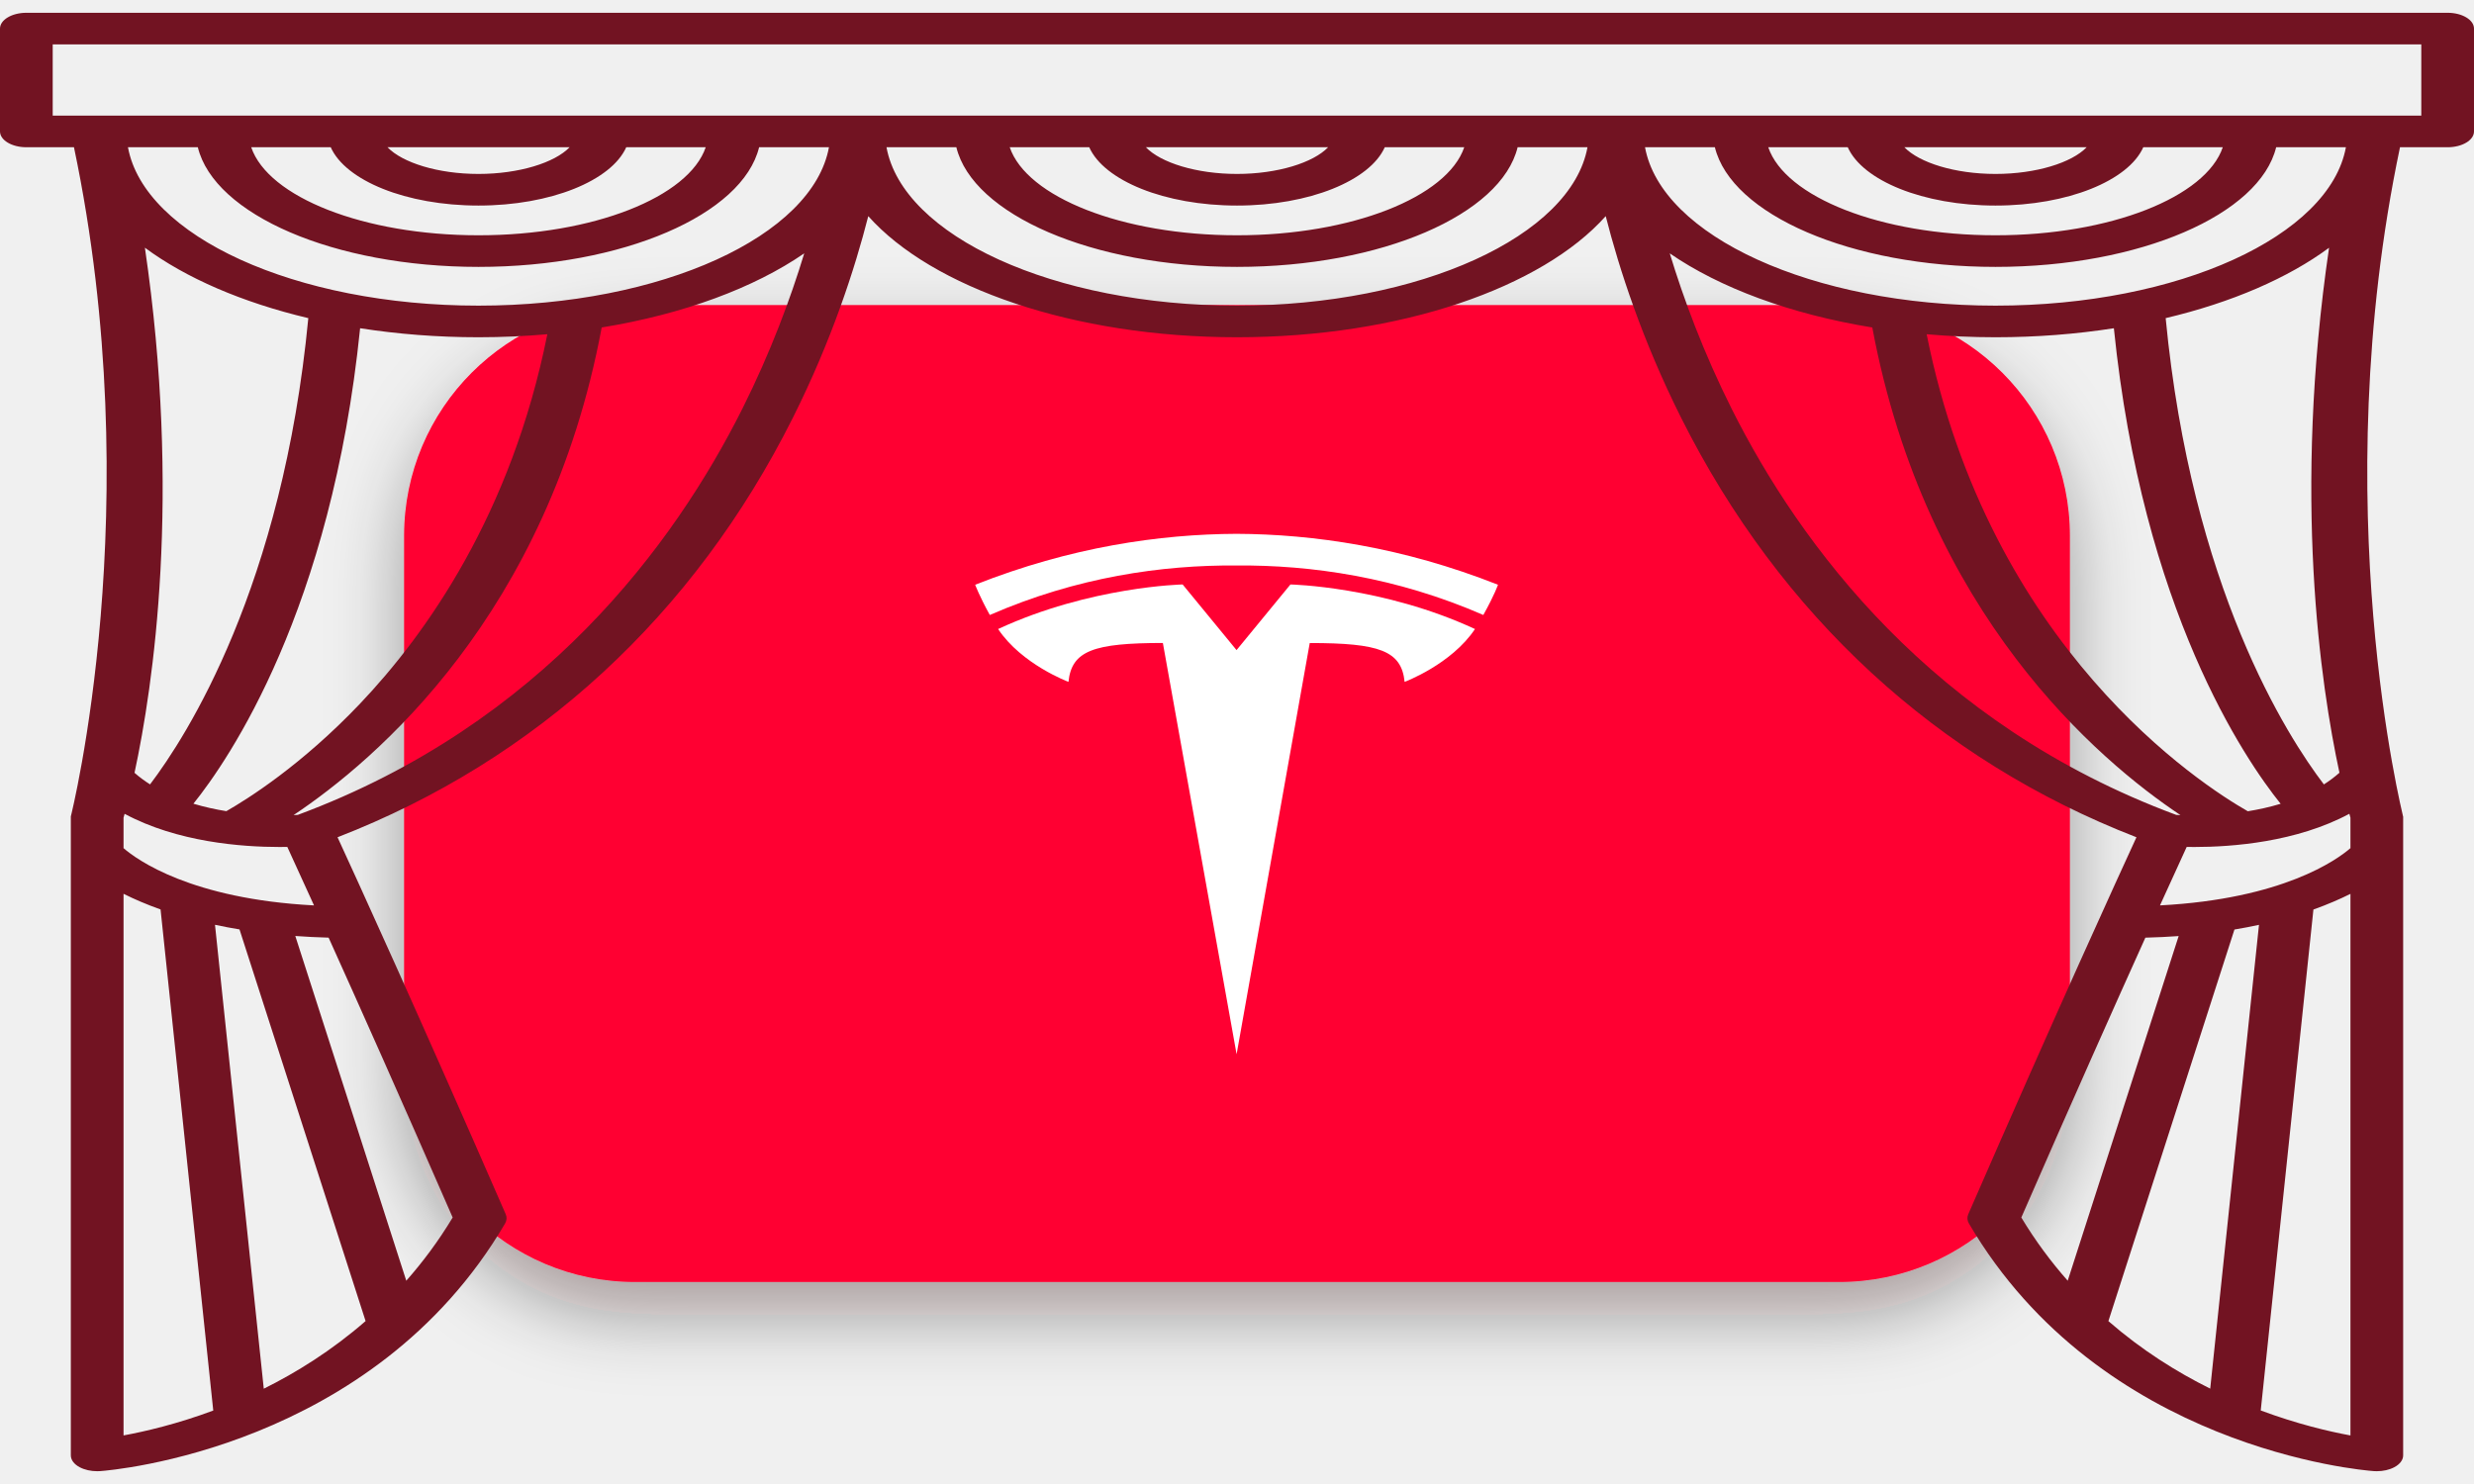
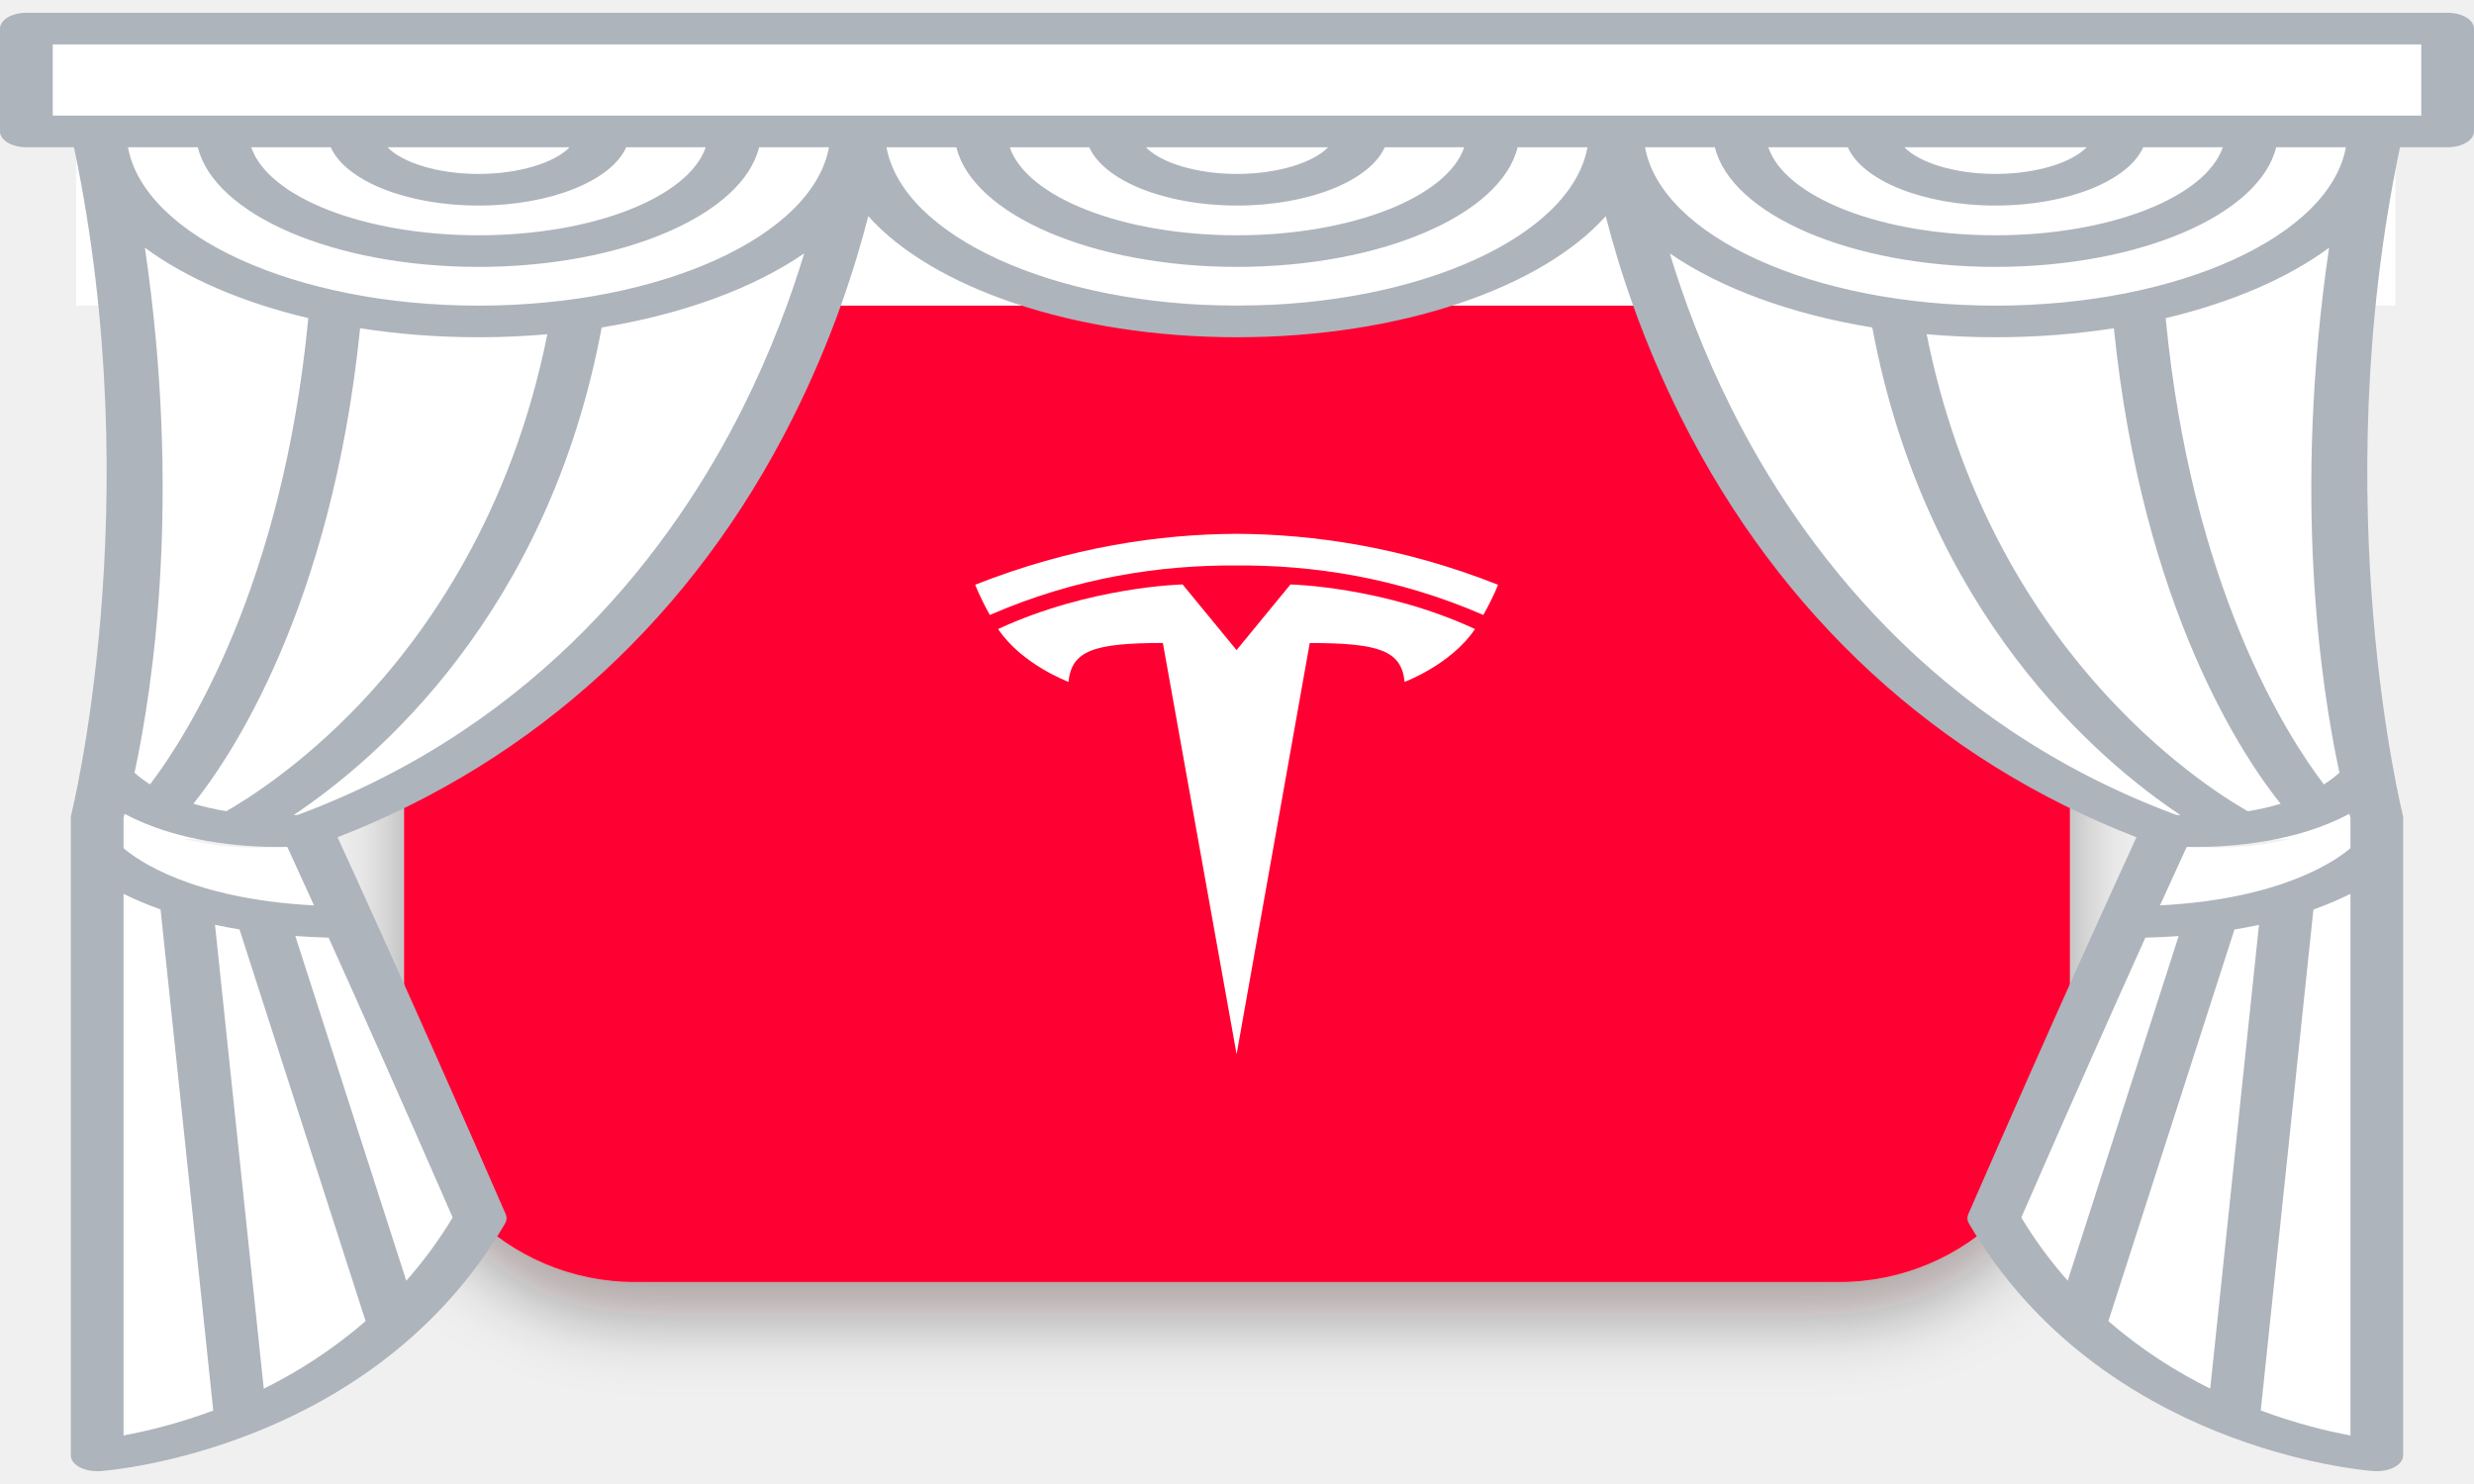
<svg xmlns="http://www.w3.org/2000/svg" viewBox="0 0 1200 720" role="img" aria-labelledby="title description">
  <defs>
    <filter id="buttonShadow" x="-20%" y="-25%" width="140%" height="155%">
      <feDropShadow dx="0" dy="16" stdDeviation="18" flood-color="#170208" flood-opacity=".35" />
    </filter>
+     <path id="curtainFabric" d="M14 42h133c-9 73-43 162-98 198l-29-2c8-71 7-138-6-196z M20 231q12 12 29 10l10 23q-27-3-39-16z M20 244c11 13 25 18 38 20l27 82c-14 38-38 61-65 68z" />
  </defs>
  <rect x="196" y="148" width="808" height="474" rx="112" fill="#ff0033" filter="url(#buttonShadow)" />
  <g fill="#fff" transform="translate(473 259)">
    <g transform="translate(-46.34 -64.797)">
      <path d="M 173.146,317.299 208.622,117.78 c 33.815,0 44.481,3.708 46.021,18.843 0,0 22.684,-8.458 34.125,-25.636 C 244.122,90.299 199.263,89.366 199.263,89.366 l -26.176,31.882 0.059,-0.004 -26.176,-31.883 c 0,0 -44.86,0.934 -89.5,21.622 11.431,17.178 34.124,25.636 34.124,25.636 1.549,-15.136 12.202,-18.844 45.79,-18.868 l 35.762,199.548" />
      <path d="m 173.132,80.157 c 36.09,-0.276 77.399,5.583 119.687,24.014 5.652,-10.173 7.105,-14.669 7.105,-14.669 C 253.697,71.213 210.406,64.954 173.127,64.797 135.85,64.954 92.561,71.214 46.34,89.502 c 0,0 2.062,5.538 7.1,14.669 42.28,-18.431 83.596,-24.29 119.687,-24.014 h 0.005" />
    </g>
  </g>
-   <path fill="#721322" transform="scale(2.840709 1.704424)" d="M417.93,3.639H4.5c-2.485,0-4.5,2.015-4.5,4.5v29.274c0,2.485,2.015,4.5,4.5,4.5h8.13 c12.866,102.058-0.535,190.489-0.535,190.489V414.29c0,1.288,0.552,2.515,1.516,3.368c0.828,0.733,1.891,1.132,2.984,1.132 c0.18,0,0.362-0.011,0.543-0.033c1.891-0.229,46.567-6.369,69.105-70.492c0.297-0.847,0.335-1.763,0.108-2.631 c-15.099-57.749-25.674-96.287-28.716-107.302c33.989-21.988,60.824-63.161,77.727-119.351 c6.689-22.237,10.628-42.644,12.893-57.452c10.864,20.308,34.992,34.472,62.96,34.472c27.969,0,52.096-14.166,62.959-34.475 c2.265,14.814,6.202,35.218,12.891,57.455c16.904,56.19,43.738,97.362,77.728,119.351c-3.043,11.015-13.618,49.553-28.716,107.302 c-0.227,0.868-0.189,1.784,0.108,2.631c22.537,64.123,67.215,70.263,69.105,70.492c0.182,0.022,0.363,0.033,0.543,0.033 c1.093,0,2.156-0.398,2.984-1.132c0.964-0.854,1.516-2.08,1.516-3.368V232.403h-0.017c-0.001-0.332-13.394-88.395-0.522-190.489 h8.135c2.485,0,4.5-2.015,4.5-4.5V8.139C422.43,5.654,420.415,3.639,417.93,3.639z M21.095,408.602V254.428 c1.782,1.486,3.886,3.006,6.321,4.455l8.998,142.642C30.232,405.355,24.793,407.469,21.095,408.602z M24.742,70.511 c6.987,8.625,16.619,15.59,27.902,20.046c-4.401,76.512-20.774,119.01-27.022,132.725c-0.931-0.988-1.822-2.078-2.653-3.295 C26.191,195.044,30.967,141.154,24.742,70.511z M61.489,93.434c6.395,1.663,13.178,2.567,20.209,2.567 c4.008,0,7.935-0.3,11.758-0.858c-6.142,51.184-20.672,85.34-32.006,105.204c-9.977,17.486-19.218,27.149-22.804,30.557 c-1.833-0.493-3.734-1.179-5.621-2.124C39.076,216.229,56.591,173.691,61.489,93.434z M47.732,241.102 c0.47,0,0.906-0.009,1.325-0.021c0.919,3.329,2.466,8.957,4.561,16.65c-20.993-1.827-30.231-12.992-32.524-16.3v-8.674 c0.056-0.331,0.118-0.704,0.183-1.1C30.273,239.725,41.285,241.102,47.732,241.102z M45.039,395.306l-8.33-132.057 c1.329,0.477,2.729,0.915,4.187,1.317l21.528,111.484C56.616,384.487,50.563,390.727,45.039,395.306z M77.293,346.569 c-2.418,6.691-5.095,12.661-7.923,17.992l-18.948-98.127c1.821,0.221,3.71,0.385,5.688,0.471 C61.185,285.644,68.448,312.756,77.293,346.569z M126.744,116.389C115.15,154.927,92.58,206.127,50.85,231.958 c-0.206,0.021-0.447,0.04-0.721,0.06c13.953-15.518,43.456-57.119,52.609-138.797c13.99-3.801,26.044-11.289,34.585-21.105 C134.993,84.901,131.609,100.217,126.744,116.389z M81.698,87.001c-31.304,0-57.082-19.847-59.849-45.088h11.929 c2.8,19.15,23.215,34.061,47.919,34.061c24.703,0,45.118-14.911,47.918-34.061h11.929C138.778,67.155,113.001,87.001,81.698,87.001z M81.697,58.513c12.351,0,22.699-7.12,25.231-16.6h13.573c-2.887,14.172-19.188,25.061-38.803,25.061 c-19.616,0-35.918-10.889-38.805-25.061h13.58C59.003,51.393,69.347,58.513,81.697,58.513z M66.166,41.913h31.094 c-2.542,4.405-8.641,7.6-15.563,7.6C74.779,49.513,68.705,46.317,66.166,41.913z M211.215,87.001 c-31.304,0-57.082-19.847-59.849-45.088h11.929c2.8,19.15,23.215,34.061,47.919,34.061c24.703,0,45.118-14.911,47.917-34.061h11.929 C268.295,67.155,242.518,87.001,211.215,87.001z M211.214,58.513c12.351,0,22.699-7.12,25.231-16.6h13.573 c-2.887,14.172-19.188,25.061-38.803,25.061c-19.616,0-35.918-10.889-38.805-25.061h13.575 C188.516,51.393,198.864,58.513,211.214,58.513z M195.652,41.913h31.125c-2.542,4.405-8.641,7.6-15.563,7.6 C204.292,49.513,198.194,46.319,195.652,41.913z M340.73,58.513c12.351,0,22.699-7.12,25.23-16.6h13.575 c-2.887,14.172-19.189,25.061-38.806,25.061c-19.615,0-35.916-10.889-38.803-25.061H315.5 C318.032,51.393,328.38,58.513,340.73,58.513z M325.168,41.913h31.125c-2.543,4.405-8.641,7.6-15.563,7.6 C333.809,49.513,327.71,46.319,325.168,41.913z M340.729,75.974c24.705,0,45.12-14.911,47.919-34.061h11.911 c-2.768,25.239-28.528,45.088-59.83,45.088c-31.303,0-57.08-19.847-59.847-45.088h11.929 C295.612,61.063,316.026,75.974,340.729,75.974z M401.334,241.43c-2.297,3.309-11.537,14.47-32.522,16.297 c2.094-7.691,3.641-13.318,4.56-16.646c0.419,0.013,0.855,0.021,1.325,0.021c6.448,0,17.457-1.391,26.452-9.457 c0.066,0.401,0.129,0.777,0.185,1.113V241.43z M399.455,219.966c-0.835,1.225-1.724,2.331-2.657,3.325 c-6.248-13.656-22.602-55.991-27.015-132.733c11.28-4.453,20.91-11.413,27.899-20.032 C391.457,141.156,396.23,195.018,399.455,219.966z M389.414,228.801c-1.881,0.948-3.776,1.637-5.604,2.13 c-7.925-7.526-44.119-46.336-54.837-135.788c3.823,0.559,7.749,0.858,11.757,0.858c7.03,0,13.813-0.904,20.208-2.566 C365.838,173.741,383.372,216.28,389.414,228.801z M295.737,116.566c-4.889-16.222-8.288-31.603-10.627-44.444 c8.54,9.814,20.593,17.301,34.581,21.101c9.154,81.69,38.666,123.292,52.616,138.803c-0.277-0.021-0.513-0.042-0.723-0.064 C329.896,206.162,307.333,155.042,295.737,116.566z M366.317,266.912c1.971-0.085,3.868-0.237,5.684-0.456l-18.944,98.11 c-2.835-5.353-5.509-11.315-7.921-17.996C353.979,312.76,361.243,285.651,366.317,266.912z M360.003,376.063l21.523-111.467 c1.464-0.405,2.857-0.854,4.191-1.334l-8.328,132.018C371.66,390.547,365.67,384.29,360.003,376.063z M386.016,401.497 l8.995-142.593c2.439-1.451,4.538-2.976,6.323-4.462v154.167C397.649,407.478,392.223,405.352,386.016,401.497z M413.43,32.913H9 V12.639h404.43V32.913z" />
+   <g fill="#fff" transform="scale(2.840709 1.704424)">
+     <rect x="9" y="12.639" width="404.43" height="20.274" />
+     <rect x="13" y="42" width="396" height="45" />
+     <use href="#curtainFabric" />
+     <use href="#curtainFabric" transform="translate(422.43 0) scale(-1 1)" />
+   </g>
+   <path fill="#aeb4bc" transform="scale(2.840709 1.704424)" d="M417.93,3.639H4.5c-2.485,0-4.5,2.015-4.5,4.5v29.274c0,2.485,2.015,4.5,4.5,4.5h8.13 c12.866,102.058-0.535,190.489-0.535,190.489V414.29c0,1.288,0.552,2.515,1.516,3.368c0.828,0.733,1.891,1.132,2.984,1.132 c0.18,0,0.362-0.011,0.543-0.033c1.891-0.229,46.567-6.369,69.105-70.492c0.297-0.847,0.335-1.763,0.108-2.631 c-15.099-57.749-25.674-96.287-28.716-107.302c33.989-21.988,60.824-63.161,77.727-119.351 c6.689-22.237,10.628-42.644,12.893-57.452c10.864,20.308,34.992,34.472,62.96,34.472c27.969,0,52.096-14.166,62.959-34.475 c2.265,14.814,6.202,35.218,12.891,57.455c16.904,56.19,43.738,97.362,77.728,119.351c-3.043,11.015-13.618,49.553-28.716,107.302 c-0.227,0.868-0.189,1.784,0.108,2.631c22.537,64.123,67.215,70.263,69.105,70.492c0.182,0.022,0.363,0.033,0.543,0.033 c1.093,0,2.156-0.398,2.984-1.132c0.964-0.854,1.516-2.08,1.516-3.368V232.403h-0.017c-0.001-0.332-13.394-88.395-0.522-190.489 h8.135c2.485,0,4.5-2.015,4.5-4.5V8.139C422.43,5.654,420.415,3.639,417.93,3.639z M21.095,408.602V254.428 c1.782,1.486,3.886,3.006,6.321,4.455l8.998,142.642C30.232,405.355,24.793,407.469,21.095,408.602z M24.742,70.511 c6.987,8.625,16.619,15.59,27.902,20.046c-4.401,76.512-20.774,119.01-27.022,132.725c-0.931-0.988-1.822-2.078-2.653-3.295 C26.191,195.044,30.967,141.154,24.742,70.511z M61.489,93.434c6.395,1.663,13.178,2.567,20.209,2.567 c4.008,0,7.935-0.3,11.758-0.858c-6.142,51.184-20.672,85.34-32.006,105.204c-9.977,17.486-19.218,27.149-22.804,30.557 c-1.833-0.493-3.734-1.179-5.621-2.124C39.076,216.229,56.591,173.691,61.489,93.434z M47.732,241.102 c0.47,0,0.906-0.009,1.325-0.021c0.919,3.329,2.466,8.957,4.561,16.65c-20.993-1.827-30.231-12.992-32.524-16.3v-8.674 c0.056-0.331,0.118-0.704,0.183-1.1C30.273,239.725,41.285,241.102,47.732,241.102z M45.039,395.306l-8.33-132.057 c1.329,0.477,2.729,0.915,4.187,1.317l21.528,111.484C56.616,384.487,50.563,390.727,45.039,395.306z M77.293,346.569 c-2.418,6.691-5.095,12.661-7.923,17.992l-18.948-98.127c1.821,0.221,3.71,0.385,5.688,0.471 C61.185,285.644,68.448,312.756,77.293,346.569z M126.744,116.389C115.15,154.927,92.58,206.127,50.85,231.958 c-0.206,0.021-0.447,0.04-0.721,0.06c13.953-15.518,43.456-57.119,52.609-138.797c13.99-3.801,26.044-11.289,34.585-21.105 C134.993,84.901,131.609,100.217,126.744,116.389z M81.698,87.001c-31.304,0-57.082-19.847-59.849-45.088h11.929 c2.8,19.15,23.215,34.061,47.919,34.061c24.703,0,45.118-14.911,47.918-34.061h11.929C138.778,67.155,113.001,87.001,81.698,87.001z M81.697,58.513c12.351,0,22.699-7.12,25.231-16.6h13.573c-2.887,14.172-19.188,25.061-38.803,25.061 c-19.616,0-35.918-10.889-38.805-25.061h13.58C59.003,51.393,69.347,58.513,81.697,58.513z M66.166,41.913h31.094 c-2.542,4.405-8.641,7.6-15.563,7.6C74.779,49.513,68.705,46.317,66.166,41.913z M211.215,87.001 c-31.304,0-57.082-19.847-59.849-45.088h11.929c2.8,19.15,23.215,34.061,47.919,34.061c24.703,0,45.118-14.911,47.917-34.061h11.929 C268.295,67.155,242.518,87.001,211.215,87.001z M211.214,58.513c12.351,0,22.699-7.12,25.231-16.6h13.573 c-2.887,14.172-19.188,25.061-38.803,25.061c-19.616,0-35.918-10.889-38.805-25.061h13.575 C188.516,51.393,198.864,58.513,211.214,58.513z M195.652,41.913h31.125c-2.542,4.405-8.641,7.6-15.563,7.6 C204.292,49.513,198.194,46.319,195.652,41.913z M340.73,58.513c12.351,0,22.699-7.12,25.23-16.6h13.575 c-2.887,14.172-19.189,25.061-38.806,25.061c-19.615,0-35.916-10.889-38.803-25.061H315.5 C318.032,51.393,328.38,58.513,340.73,58.513z M325.168,41.913h31.125c-2.543,4.405-8.641,7.6-15.563,7.6 C333.809,49.513,327.71,46.319,325.168,41.913z M340.729,75.974c24.705,0,45.12-14.911,47.919-34.061h11.911 c-2.768,25.239-28.528,45.088-59.83,45.088c-31.303,0-57.08-19.847-59.847-45.088h11.929 C295.612,61.063,316.026,75.974,340.729,75.974z M401.334,241.43c-2.297,3.309-11.537,14.47-32.522,16.297 c2.094-7.691,3.641-13.318,4.56-16.646c0.419,0.013,0.855,0.021,1.325,0.021c6.448,0,17.457-1.391,26.452-9.457 c0.066,0.401,0.129,0.777,0.185,1.113V241.43z M399.455,219.966c-0.835,1.225-1.724,2.331-2.657,3.325 c-6.248-13.656-22.602-55.991-27.015-132.733c11.28-4.453,20.91-11.413,27.899-20.032 C391.457,141.156,396.23,195.018,399.455,219.966z M389.414,228.801c-1.881,0.948-3.776,1.637-5.604,2.13 c-7.925-7.526-44.119-46.336-54.837-135.788c3.823,0.559,7.749,0.858,11.757,0.858c7.03,0,13.813-0.904,20.208-2.566 C365.838,173.741,383.372,216.28,389.414,228.801z M295.737,116.566c-4.889-16.222-8.288-31.603-10.627-44.444 c8.54,9.814,20.593,17.301,34.581,21.101c9.154,81.69,38.666,123.292,52.616,138.803c-0.277-0.021-0.513-0.042-0.723-0.064 C329.896,206.162,307.333,155.042,295.737,116.566z M366.317,266.912c1.971-0.085,3.868-0.237,5.684-0.456l-18.944,98.11 c-2.835-5.353-5.509-11.315-7.921-17.996C353.979,312.76,361.243,285.651,366.317,266.912z M360.003,376.063l21.523-111.467 c1.464-0.405,2.857-0.854,4.191-1.334l-8.328,132.018C371.66,390.547,365.67,384.29,360.003,376.063z M386.016,401.497 l8.995-142.593c2.439-1.451,4.538-2.976,6.323-4.462v154.167C397.649,407.478,392.223,405.352,386.016,401.497z M413.43,32.913H9 V12.639h404.43V32.913z" />
</svg>
